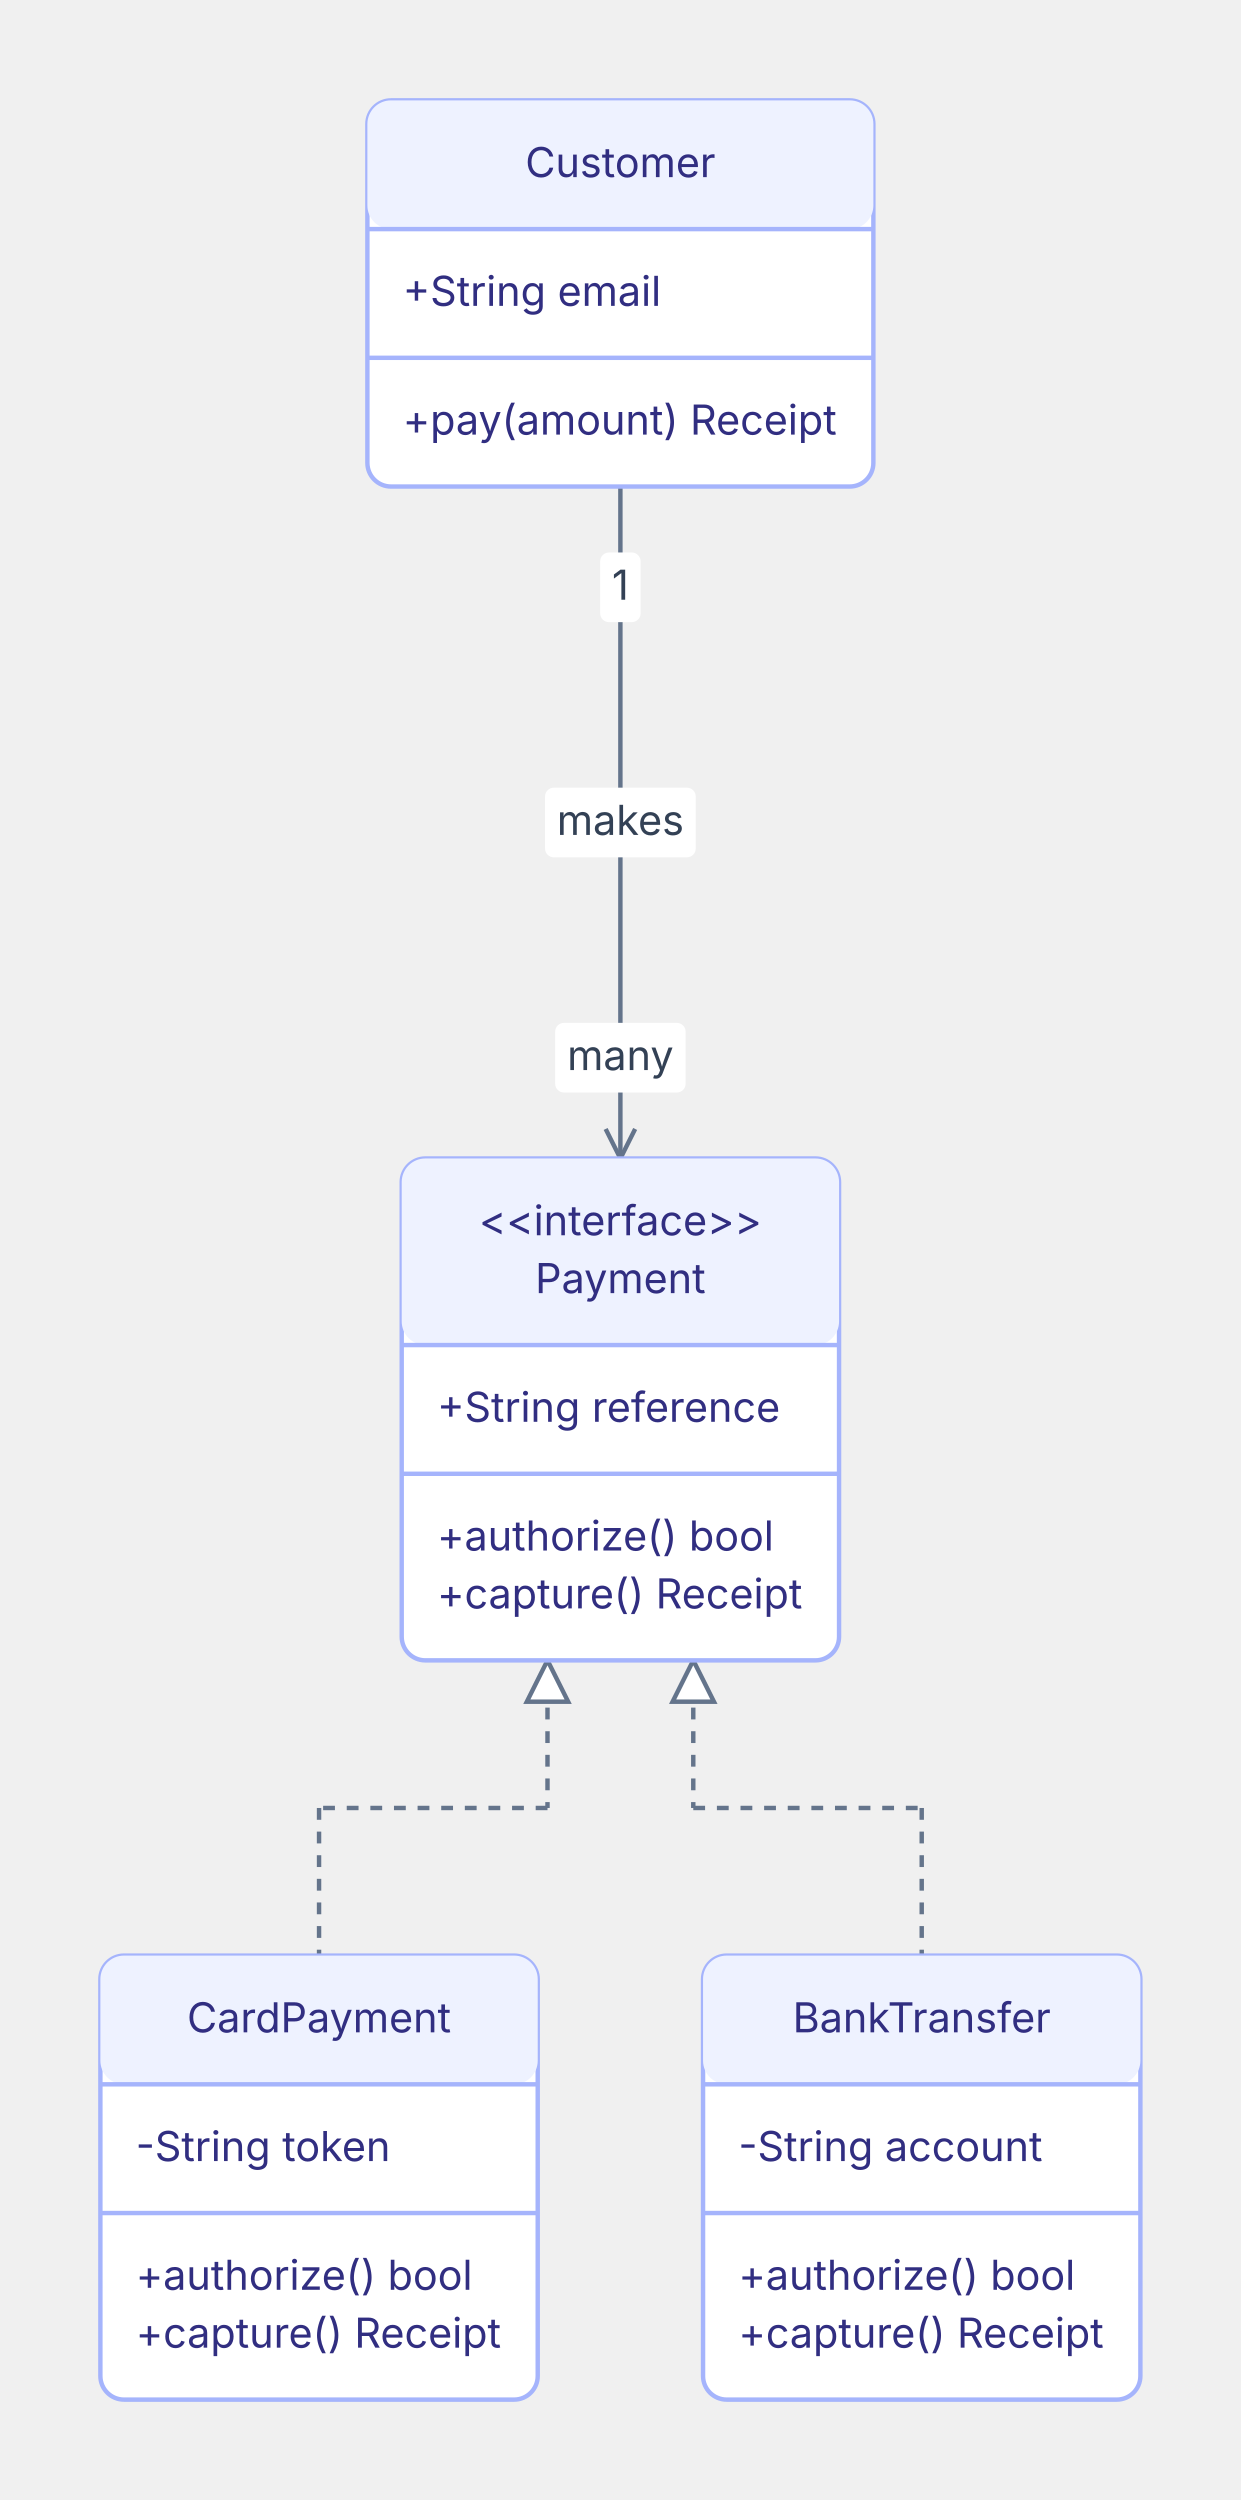
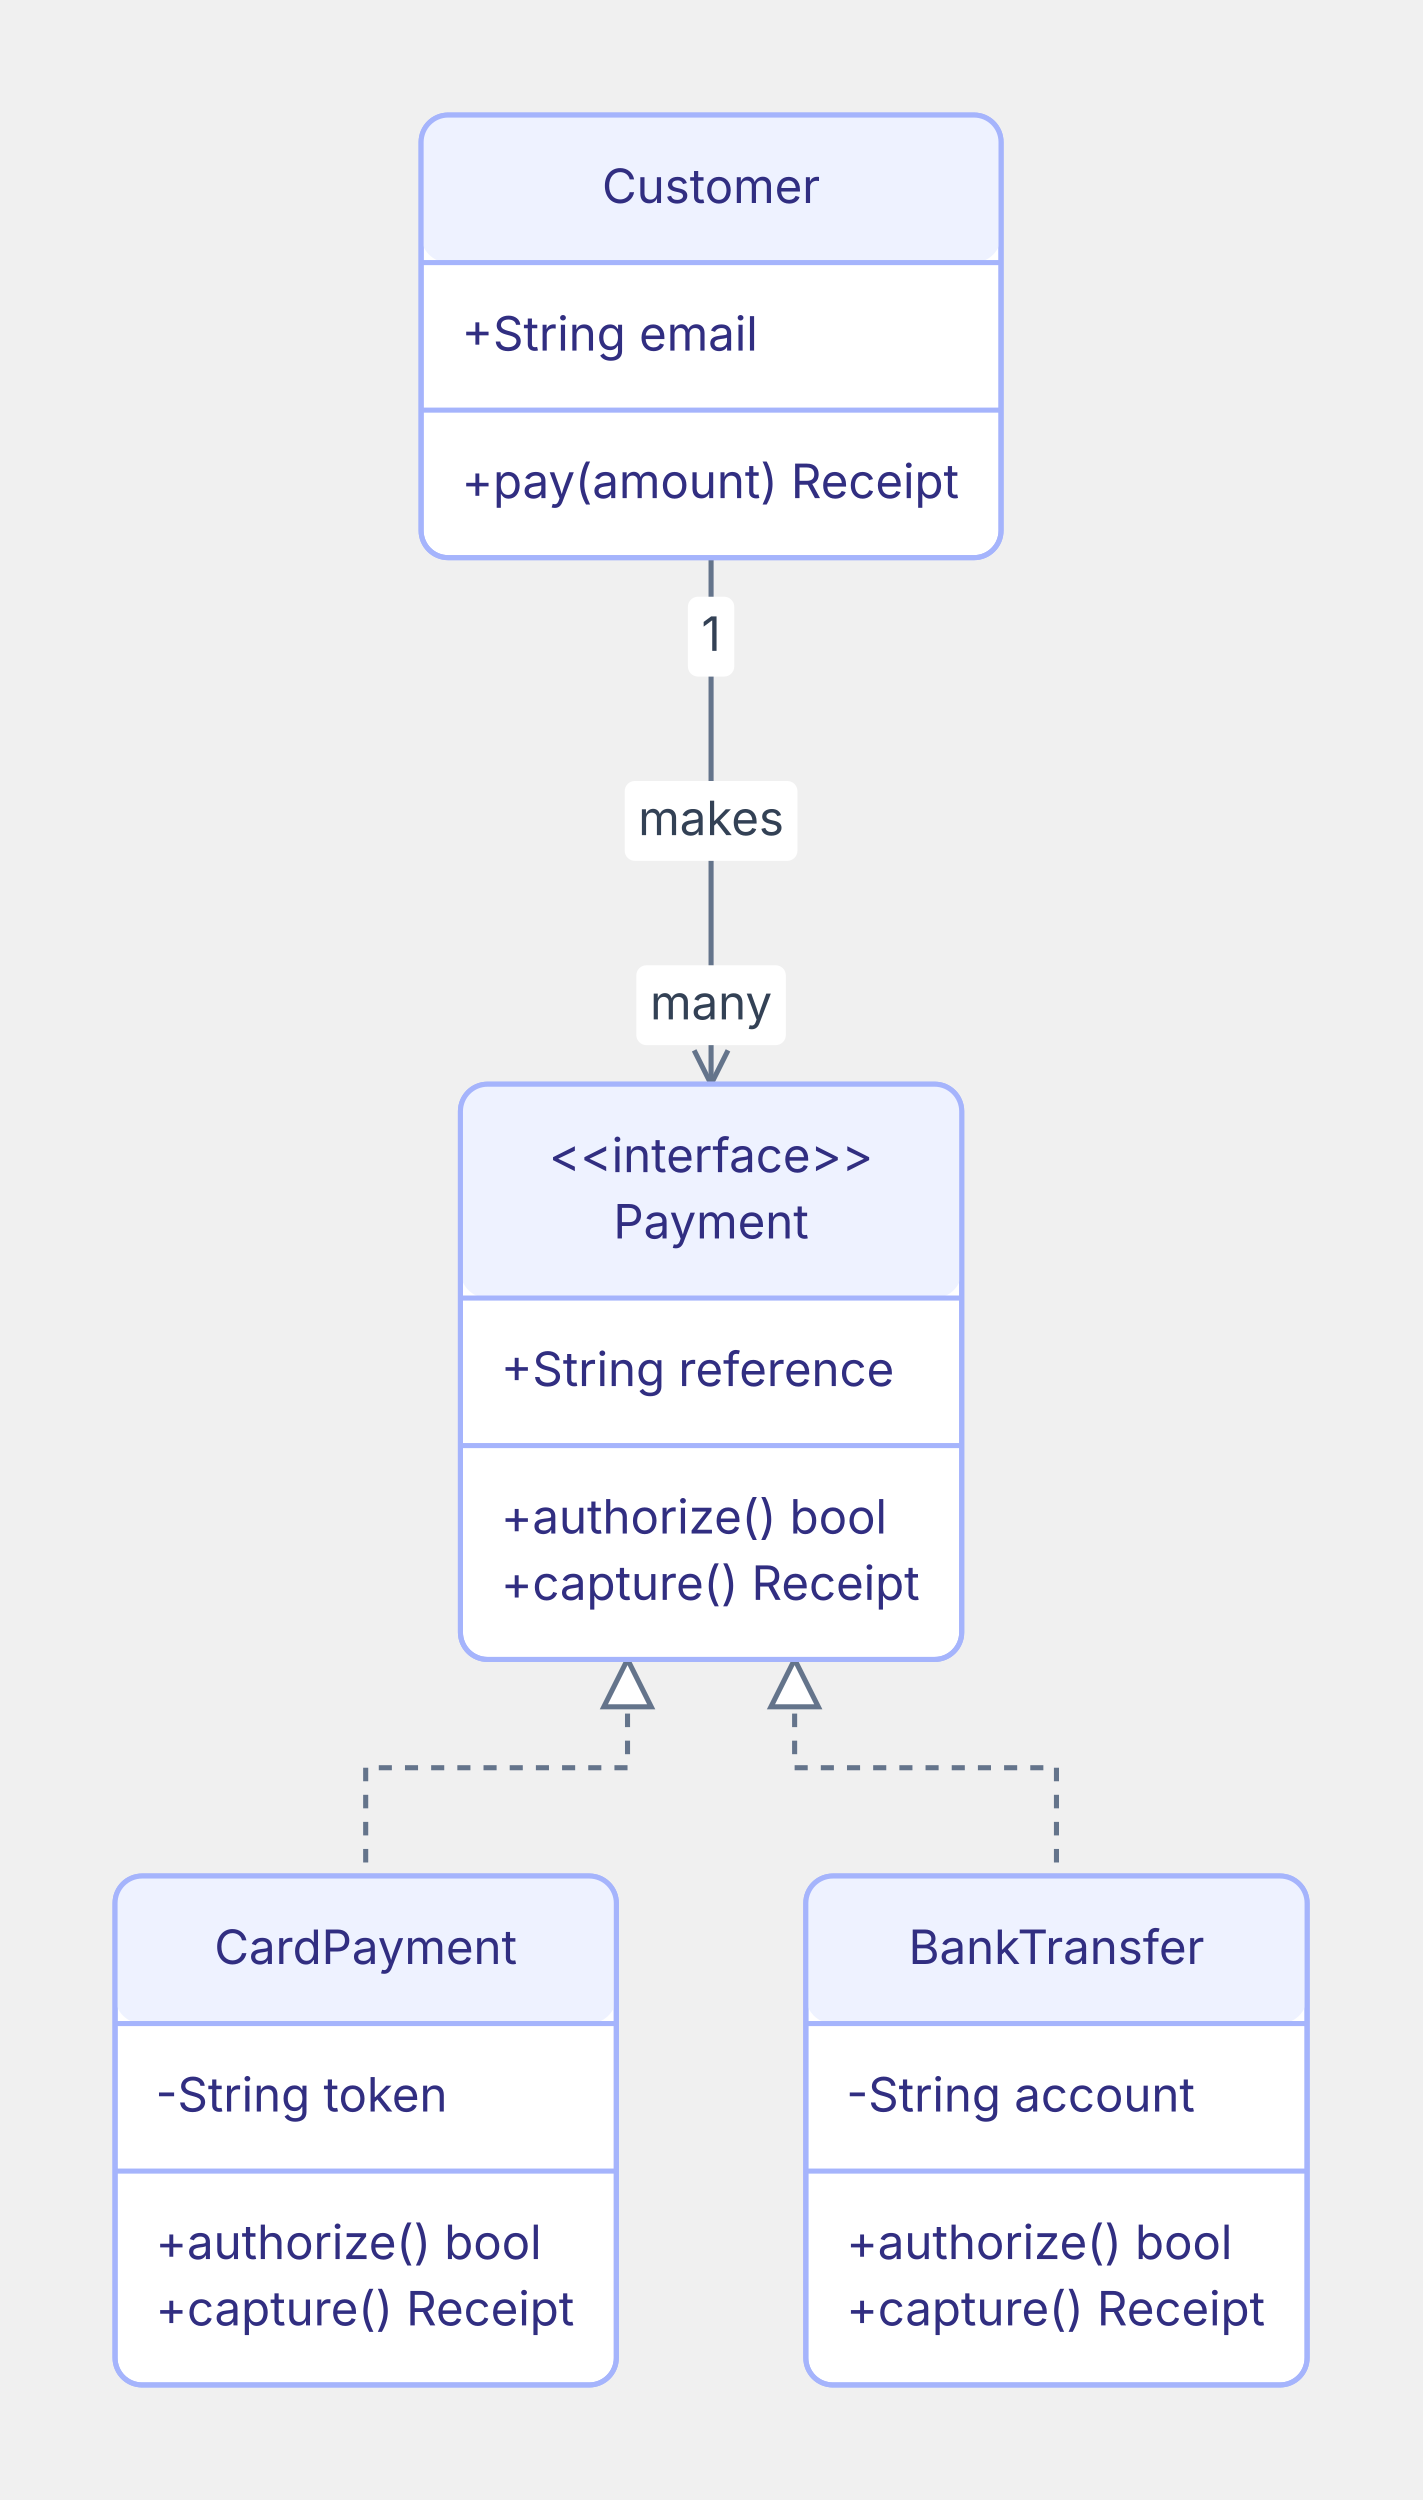
- <svg xmlns="http://www.w3.org/2000/svg" viewBox="-34 -34 420.273 846.8" width="420.273" height="846.8">
-   <path d="M151.447 528.4L151.447 532.4" fill="none" stroke="#64748b" stroke-width="1.5" />
-   <path d="M151.447 536.4L151.447 540.4" fill="none" stroke="#64748b" stroke-width="1.5" />
-   <path d="M151.447 544.4L151.447 548.4" fill="none" stroke="#64748b" stroke-width="1.5" />
-   <path d="M151.447 552.4L151.447 556.4" fill="none" stroke="#64748b" stroke-width="1.5" />
-   <path d="M151.447 560.4L151.447 564.4" fill="none" stroke="#64748b" stroke-width="1.5" />
-   <path d="M151.447 568.4L151.447 572.4" fill="none" stroke="#64748b" stroke-width="1.5" />
-   <path d="M151.447 576.4L151.447 578.4" fill="none" stroke="#64748b" stroke-width="1.5" />
-   <path d="M151.447 578.4L147.447 578.4" fill="none" stroke="#64748b" stroke-width="1.5" />
-   <path d="M143.447 578.4L139.447 578.4" fill="none" stroke="#64748b" stroke-width="1.5" />
-   <path d="M135.447 578.4L131.447 578.4" fill="none" stroke="#64748b" stroke-width="1.5" />
-   <path d="M127.447 578.4L123.447 578.4" fill="none" stroke="#64748b" stroke-width="1.5" />
-   <path d="M119.447 578.4L115.447 578.4" fill="none" stroke="#64748b" stroke-width="1.5" />
-   <path d="M111.447 578.4L107.447 578.4" fill="none" stroke="#64748b" stroke-width="1.5" />
-   <path d="M103.447 578.4L99.447 578.4" fill="none" stroke="#64748b" stroke-width="1.5" />
-   <path d="M95.447 578.4L91.447 578.4" fill="none" stroke="#64748b" stroke-width="1.5" />
-   <path d="M87.447 578.4L83.447 578.4" fill="none" stroke="#64748b" stroke-width="1.5" />
-   <path d="M79.447 578.4L75.447 578.4" fill="none" stroke="#64748b" stroke-width="1.5" />
-   <path d="M74.068 578.4L74.068 582.4" fill="none" stroke="#64748b" stroke-width="1.5" />
-   <path d="M74.068 586.4L74.068 590.4" fill="none" stroke="#64748b" stroke-width="1.5" />
-   <path d="M74.068 594.4L74.068 598.4" fill="none" stroke="#64748b" stroke-width="1.5" />
-   <path d="M74.068 602.4L74.068 606.4" fill="none" stroke="#64748b" stroke-width="1.5" />
-   <path d="M74.068 610.4L74.068 614.4" fill="none" stroke="#64748b" stroke-width="1.5" />
-   <path d="M74.068 618.4L74.068 622.4" fill="none" stroke="#64748b" stroke-width="1.5" />
-   <path d="M74.068 626.4L74.068 628.4" fill="none" stroke="#64748b" stroke-width="1.5" />
-   <path d="M151.447 528.4L158.447 542.4L144.447 542.4Z" fill="#ffffff" stroke="#64748b" stroke-width="1.5" />
-   <path d="M200.826 528.4L200.826 532.4" fill="none" stroke="#64748b" stroke-width="1.5" />
-   <path d="M200.826 536.4L200.826 540.4" fill="none" stroke="#64748b" stroke-width="1.5" />
-   <path d="M200.826 544.4L200.826 548.4" fill="none" stroke="#64748b" stroke-width="1.5" />
-   <path d="M200.826 552.4L200.826 556.4" fill="none" stroke="#64748b" stroke-width="1.5" />
-   <path d="M200.826 560.4L200.826 564.4" fill="none" stroke="#64748b" stroke-width="1.5" />
-   <path d="M200.826 568.4L200.826 572.4" fill="none" stroke="#64748b" stroke-width="1.5" />
-   <path d="M200.826 576.4L200.826 578.4" fill="none" stroke="#64748b" stroke-width="1.5" />
-   <path d="M200.826 578.4L204.826 578.4" fill="none" stroke="#64748b" stroke-width="1.5" />
-   <path d="M208.826 578.4L212.826 578.4" fill="none" stroke="#64748b" stroke-width="1.5" />
-   <path d="M216.826 578.4L220.826 578.4" fill="none" stroke="#64748b" stroke-width="1.5" />
-   <path d="M224.826 578.4L228.826 578.4" fill="none" stroke="#64748b" stroke-width="1.5" />
-   <path d="M232.826 578.4L236.826 578.4" fill="none" stroke="#64748b" stroke-width="1.5" />
-   <path d="M240.826 578.4L244.826 578.4" fill="none" stroke="#64748b" stroke-width="1.5" />
-   <path d="M248.826 578.4L252.826 578.4" fill="none" stroke="#64748b" stroke-width="1.5" />
-   <path d="M256.826 578.4L260.826 578.4" fill="none" stroke="#64748b" stroke-width="1.5" />
-   <path d="M264.826 578.4L268.826 578.4" fill="none" stroke="#64748b" stroke-width="1.5" />
-   <path d="M272.826 578.4L276.826 578.4" fill="none" stroke="#64748b" stroke-width="1.5" />
-   <path d="M278.205 578.4L278.205 582.4" fill="none" stroke="#64748b" stroke-width="1.5" />
-   <path d="M278.205 586.4L278.205 590.4" fill="none" stroke="#64748b" stroke-width="1.5" />
-   <path d="M278.205 594.4L278.205 598.4" fill="none" stroke="#64748b" stroke-width="1.5" />
-   <path d="M278.205 602.4L278.205 606.4" fill="none" stroke="#64748b" stroke-width="1.5" />
-   <path d="M278.205 610.4L278.205 614.4" fill="none" stroke="#64748b" stroke-width="1.5" />
-   <path d="M278.205 618.4L278.205 622.4" fill="none" stroke="#64748b" stroke-width="1.5" />
-   <path d="M278.205 626.4L278.205 628.4" fill="none" stroke="#64748b" stroke-width="1.5" />
-   <path d="M200.826 528.4L207.826 542.4L193.826 542.4Z" fill="#ffffff" stroke="#64748b" stroke-width="1.5" />
-   <path d="M176.137 130.8L176.137 358.4" fill="none" stroke="#64748b" stroke-width="1.5" />
-   <path d="M171.137 348.4L176.137 358.4" fill="none" stroke="#64748b" stroke-width="1.5" />
-   <path d="M176.137 358.4L181.137 348.4" fill="none" stroke="#64748b" stroke-width="1.5" />
-   <path d="M153.613 232.8L198.66 232.8C200.317 232.8 201.66 234.143 201.66 235.8L201.66 253.4C201.66 255.057 200.317 256.4 198.66 256.4L153.613 256.4C151.956 256.4 150.613 255.057 150.613 253.4L150.613 235.8C150.613 234.143 151.956 232.8 153.613 232.8Z" fill="#ffffff" />
-   <text x="176.137" y="248.8" font-family="Inter, sans-serif" font-size="14" fill="#334155" text-anchor="middle">makes</text>
-   <path d="M172.285 153.14L179.988 153.14C181.645 153.14 182.988 154.483 182.988 156.14L182.988 173.74C182.988 175.397 181.645 176.74 179.988 176.74L172.285 176.74C170.628 176.74 169.285 175.397 169.285 173.74L169.285 156.14C169.285 154.483 170.628 153.14 172.285 153.14Z" fill="#ffffff" />
-   <text x="176.137" y="169.14" font-family="Inter, sans-serif" font-size="14" fill="#334155" text-anchor="middle">1</text>
-   <path d="M157.041 312.46L195.232 312.46C196.889 312.46 198.232 313.803 198.232 315.46L198.232 333.06C198.232 334.717 196.889 336.06 195.232 336.06L157.041 336.06C155.384 336.06 154.041 334.717 154.041 333.06L154.041 315.46C154.041 313.803 155.384 312.46 157.041 312.46Z" fill="#ffffff" />
-   <text x="176.137" y="328.46" font-family="Inter, sans-serif" font-size="14" fill="#334155" text-anchor="middle">many</text>
-   <path d="M110.068 358.4L242.205 358.4C246.623 358.4 250.205 361.982 250.205 366.4L250.205 520.4C250.205 524.818 246.623 528.4 242.205 528.4L110.068 528.4C105.65 528.4 102.068 524.818 102.068 520.4L102.068 366.4C102.068 361.982 105.65 358.4 110.068 358.4Z" fill="#ffffff" stroke="#a5b4fc" stroke-width="1.5" />
-   <path d="M110.068 358.4L242.205 358.4C246.623 358.4 250.205 361.982 250.205 366.4L250.205 413.6C250.205 418.018 246.623 421.6 242.205 421.6L110.068 421.6C105.65 421.6 102.068 418.018 102.068 413.6L102.068 366.4C102.068 361.982 105.65 358.4 110.068 358.4Z" fill="#eef2ff" />
-   <text x="176.137" y="384.4" font-family="Inter, sans-serif" font-size="14" fill="#312e81" text-anchor="middle">&lt;&lt;interface&gt;&gt;</text>
-   <text x="176.137" y="404" font-family="Inter, sans-serif" font-size="14" fill="#312e81" text-anchor="middle">Payment</text>
-   <path d="M102.068 421.6L250.205 421.6" fill="none" stroke="#a5b4fc" stroke-width="1.5" />
-   <text x="114.068" y="447.6" font-family="Inter, sans-serif" font-size="14" fill="#312e81">+String reference</text>
-   <path d="M102.068 465.2L250.205 465.2" fill="none" stroke="#a5b4fc" stroke-width="1.5" />
-   <text x="114.068" y="491.2" font-family="Inter, sans-serif" font-size="14" fill="#312e81">+authorize() bool</text>
-   <text x="114.068" y="510.8" font-family="Inter, sans-serif" font-size="14" fill="#312e81">+capture() Receipt</text>
-   <path d="M8 628.4L140.137 628.4C144.555 628.4 148.137 631.982 148.137 636.4L148.137 770.8C148.137 775.218 144.555 778.8 140.137 778.8L8 778.8C3.582 778.8 0 775.218 0 770.8L0 636.4C0 631.982 3.582 628.4 8 628.4Z" fill="#ffffff" stroke="#a5b4fc" stroke-width="1.5" />
-   <path d="M8 628.4L140.137 628.4C144.555 628.4 148.137 631.982 148.137 636.4L148.137 664C148.137 668.418 144.555 672 140.137 672L8 672C3.582 672 0 668.418 0 664L0 636.4C0 631.982 3.582 628.4 8 628.4Z" fill="#eef2ff" />
-   <text x="74.068" y="654.4" font-family="Inter, sans-serif" font-size="14" fill="#312e81" text-anchor="middle">CardPayment</text>
-   <path d="M0 672L148.137 672" fill="none" stroke="#a5b4fc" stroke-width="1.5" />
-   <text x="12" y="698" font-family="Inter, sans-serif" font-size="14" fill="#312e81">-String token</text>
-   <path d="M0 715.6L148.137 715.6" fill="none" stroke="#a5b4fc" stroke-width="1.5" />
-   <text x="12" y="741.6" font-family="Inter, sans-serif" font-size="14" fill="#312e81">+authorize() bool</text>
-   <text x="12" y="761.2" font-family="Inter, sans-serif" font-size="14" fill="#312e81">+capture() Receipt</text>
-   <path d="M212.137 628.4L344.273 628.4C348.692 628.4 352.273 631.982 352.273 636.4L352.273 770.8C352.273 775.218 348.692 778.8 344.273 778.8L212.137 778.8C207.718 778.8 204.137 775.218 204.137 770.8L204.137 636.4C204.137 631.982 207.718 628.4 212.137 628.4Z" fill="#ffffff" stroke="#a5b4fc" stroke-width="1.5" />
-   <path d="M212.137 628.4L344.273 628.4C348.692 628.4 352.273 631.982 352.273 636.4L352.273 664C352.273 668.418 348.692 672 344.273 672L212.137 672C207.718 672 204.137 668.418 204.137 664L204.137 636.4C204.137 631.982 207.718 628.4 212.137 628.4Z" fill="#eef2ff" />
-   <text x="278.205" y="654.4" font-family="Inter, sans-serif" font-size="14" fill="#312e81" text-anchor="middle">BankTransfer</text>
-   <path d="M204.137 672L352.273 672" fill="none" stroke="#a5b4fc" stroke-width="1.5" />
-   <text x="216.137" y="698" font-family="Inter, sans-serif" font-size="14" fill="#312e81">-String account</text>
-   <path d="M204.137 715.6L352.273 715.6" fill="none" stroke="#a5b4fc" stroke-width="1.5" />
-   <text x="216.137" y="741.6" font-family="Inter, sans-serif" font-size="14" fill="#312e81">+authorize() bool</text>
-   <text x="216.137" y="761.2" font-family="Inter, sans-serif" font-size="14" fill="#312e81">+capture() Receipt</text>
+ <svg xmlns="http://www.w3.org/2000/svg" viewBox="-34 -34 420.273 738.8" width="420.273" height="738.8">
+   <path d="M151.447 456.4L151.447 460.4" fill="none" stroke="#64748b" stroke-width="1.5" />
+   <path d="M151.447 464.4L151.447 468.4" fill="none" stroke="#64748b" stroke-width="1.5" />
+   <path d="M151.447 472.4L151.447 476.4" fill="none" stroke="#64748b" stroke-width="1.5" />
+   <path d="M151.447 480.4L151.447 484.4" fill="none" stroke="#64748b" stroke-width="1.5" />
+   <path d="M151.447 488.4L147.578 488.4" fill="none" stroke="#64748b" stroke-width="1.5" />
+   <path d="M143.709 488.4L139.84 488.4" fill="none" stroke="#64748b" stroke-width="1.5" />
+   <path d="M135.971 488.4L132.103 488.4" fill="none" stroke="#64748b" stroke-width="1.5" />
+   <path d="M128.234 488.4L124.365 488.4" fill="none" stroke="#64748b" stroke-width="1.5" />
+   <path d="M120.496 488.4L116.627 488.4" fill="none" stroke="#64748b" stroke-width="1.5" />
+   <path d="M112.758 488.4L108.889 488.4" fill="none" stroke="#64748b" stroke-width="1.5" />
+   <path d="M105.02 488.4L101.151 488.4" fill="none" stroke="#64748b" stroke-width="1.5" />
+   <path d="M97.282 488.4L93.413 488.4" fill="none" stroke="#64748b" stroke-width="1.5" />
+   <path d="M89.544 488.4L85.675 488.4" fill="none" stroke="#64748b" stroke-width="1.5" />
+   <path d="M81.806 488.4L77.937 488.4" fill="none" stroke="#64748b" stroke-width="1.5" />
+   <path d="M74.068 488.4L74.068 492.4" fill="none" stroke="#64748b" stroke-width="1.5" />
+   <path d="M74.068 496.4L74.068 500.4" fill="none" stroke="#64748b" stroke-width="1.5" />
+   <path d="M74.068 504.4L74.068 508.4" fill="none" stroke="#64748b" stroke-width="1.5" />
+   <path d="M74.068 512.4L74.068 516.4" fill="none" stroke="#64748b" stroke-width="1.5" />
+   <path d="M151.447 456.4L158.447 470.4L144.447 470.4Z" fill="#ffffff" stroke="#64748b" stroke-width="1.5" />
+   <path d="M200.826 456.4L200.826 460.4" fill="none" stroke="#64748b" stroke-width="1.5" />
+   <path d="M200.826 464.4L200.826 468.4" fill="none" stroke="#64748b" stroke-width="1.5" />
+   <path d="M200.826 472.4L200.826 476.4" fill="none" stroke="#64748b" stroke-width="1.5" />
+   <path d="M200.826 480.4L200.826 484.4" fill="none" stroke="#64748b" stroke-width="1.5" />
+   <path d="M200.826 488.4L204.695 488.4" fill="none" stroke="#64748b" stroke-width="1.5" />
+   <path d="M208.564 488.4L212.433 488.4" fill="none" stroke="#64748b" stroke-width="1.5" />
+   <path d="M216.302 488.4L220.171 488.4" fill="none" stroke="#64748b" stroke-width="1.5" />
+   <path d="M224.04 488.4L227.909 488.4" fill="none" stroke="#64748b" stroke-width="1.5" />
+   <path d="M231.778 488.4L235.647 488.4" fill="none" stroke="#64748b" stroke-width="1.5" />
+   <path d="M239.516 488.4L243.385 488.4" fill="none" stroke="#64748b" stroke-width="1.5" />
+   <path d="M247.254 488.4L251.122 488.4" fill="none" stroke="#64748b" stroke-width="1.5" />
+   <path d="M254.991 488.4L258.86 488.4" fill="none" stroke="#64748b" stroke-width="1.5" />
+   <path d="M262.729 488.4L266.598 488.4" fill="none" stroke="#64748b" stroke-width="1.5" />
+   <path d="M270.467 488.4L274.336 488.4" fill="none" stroke="#64748b" stroke-width="1.5" />
+   <path d="M278.205 488.4L278.205 492.4" fill="none" stroke="#64748b" stroke-width="1.5" />
+   <path d="M278.205 496.4L278.205 500.4" fill="none" stroke="#64748b" stroke-width="1.5" />
+   <path d="M278.205 504.4L278.205 508.4" fill="none" stroke="#64748b" stroke-width="1.5" />
+   <path d="M278.205 512.4L278.205 516.4" fill="none" stroke="#64748b" stroke-width="1.5" />
+   <path d="M200.826 456.4L207.826 470.4L193.826 470.4Z" fill="#ffffff" stroke="#64748b" stroke-width="1.5" />
+   <path d="M176.137 130.8L176.137 286.4" fill="none" stroke="#64748b" stroke-width="1.5" />
+   <path d="M171.137 276.4L176.137 286.4" fill="none" stroke="#64748b" stroke-width="1.5" />
+   <path d="M176.137 286.4L181.137 276.4" fill="none" stroke="#64748b" stroke-width="1.5" />
+   <path d="M153.613 196.8L198.66 196.8C200.317 196.8 201.66 198.143 201.66 199.8L201.66 217.4C201.66 219.057 200.317 220.4 198.66 220.4L153.613 220.4C151.956 220.4 150.613 219.057 150.613 217.4L150.613 199.8C150.613 198.143 151.956 196.8 153.613 196.8Z" fill="#ffffff" />
+   <text x="176.137" y="212.8" font-family="Inter, sans-serif" font-size="14" fill="#334155" text-anchor="middle">makes</text>
+   <path d="M172.285 142.34L179.988 142.34C181.645 142.34 182.988 143.683 182.988 145.34L182.988 162.94C182.988 164.597 181.645 165.94 179.988 165.94L172.285 165.94C170.628 165.94 169.285 164.597 169.285 162.94L169.285 145.34C169.285 143.683 170.628 142.34 172.285 142.34Z" fill="#ffffff" />
+   <text x="176.137" y="158.34" font-family="Inter, sans-serif" font-size="14" fill="#334155" text-anchor="middle">1</text>
+   <path d="M157.041 251.26L195.232 251.26C196.889 251.26 198.232 252.603 198.232 254.26L198.232 271.86C198.232 273.517 196.889 274.86 195.232 274.86L157.041 274.86C155.384 274.86 154.041 273.517 154.041 271.86L154.041 254.26C154.041 252.603 155.384 251.26 157.041 251.26Z" fill="#ffffff" />
+   <text x="176.137" y="267.26" font-family="Inter, sans-serif" font-size="14" fill="#334155" text-anchor="middle">many</text>
+   <path d="M110.068 286.4L242.205 286.4C246.623 286.4 250.205 289.982 250.205 294.4L250.205 448.4C250.205 452.818 246.623 456.4 242.205 456.4L110.068 456.4C105.65 456.4 102.068 452.818 102.068 448.4L102.068 294.4C102.068 289.982 105.65 286.4 110.068 286.4Z" fill="#ffffff" stroke="#a5b4fc" stroke-width="1.5" />
+   <path d="M110.068 286.4L242.205 286.4C246.623 286.4 250.205 289.982 250.205 294.4L250.205 341.6C250.205 346.018 246.623 349.6 242.205 349.6L110.068 349.6C105.65 349.6 102.068 346.018 102.068 341.6L102.068 294.4C102.068 289.982 105.65 286.4 110.068 286.4Z" fill="#eef2ff" />
+   <text x="176.137" y="312.4" font-family="Inter, sans-serif" font-size="14" fill="#312e81" text-anchor="middle">&lt;&lt;interface&gt;&gt;</text>
+   <text x="176.137" y="332" font-family="Inter, sans-serif" font-size="14" fill="#312e81" text-anchor="middle">Payment</text>
+   <path d="M102.068 349.6L250.205 349.6" fill="none" stroke="#a5b4fc" stroke-width="1.5" />
+   <text x="114.068" y="375.6" font-family="Inter, sans-serif" font-size="14" fill="#312e81">+String reference</text>
+   <path d="M102.068 393.2L250.205 393.2" fill="none" stroke="#a5b4fc" stroke-width="1.5" />
+   <text x="114.068" y="419.2" font-family="Inter, sans-serif" font-size="14" fill="#312e81">+authorize() bool</text>
+   <text x="114.068" y="438.8" font-family="Inter, sans-serif" font-size="14" fill="#312e81">+capture() Receipt</text>
+   <path d="M110.068 286.4L242.205 286.4C246.623 286.4 250.205 289.982 250.205 294.4L250.205 448.4C250.205 452.818 246.623 456.4 242.205 456.4L110.068 456.4C105.65 456.4 102.068 452.818 102.068 448.4L102.068 294.4C102.068 289.982 105.65 286.4 110.068 286.4Z" fill="none" stroke="#a5b4fc" stroke-width="1.5" />
+   <path d="M8 520.4L140.137 520.4C144.555 520.4 148.137 523.982 148.137 528.4L148.137 662.8C148.137 667.218 144.555 670.8 140.137 670.8L8 670.8C3.582 670.8 0 667.218 0 662.8L0 528.4C0 523.982 3.582 520.4 8 520.4Z" fill="#ffffff" stroke="#a5b4fc" stroke-width="1.5" />
+   <path d="M8 520.4L140.137 520.4C144.555 520.4 148.137 523.982 148.137 528.4L148.137 556C148.137 560.418 144.555 564 140.137 564L8 564C3.582 564 0 560.418 0 556L0 528.4C0 523.982 3.582 520.4 8 520.4Z" fill="#eef2ff" />
+   <text x="74.068" y="546.4" font-family="Inter, sans-serif" font-size="14" fill="#312e81" text-anchor="middle">CardPayment</text>
+   <path d="M0 564L148.137 564" fill="none" stroke="#a5b4fc" stroke-width="1.5" />
+   <text x="12" y="590" font-family="Inter, sans-serif" font-size="14" fill="#312e81">-String token</text>
+   <path d="M0 607.6L148.137 607.6" fill="none" stroke="#a5b4fc" stroke-width="1.5" />
+   <text x="12" y="633.6" font-family="Inter, sans-serif" font-size="14" fill="#312e81">+authorize() bool</text>
+   <text x="12" y="653.2" font-family="Inter, sans-serif" font-size="14" fill="#312e81">+capture() Receipt</text>
+   <path d="M8 520.4L140.137 520.4C144.555 520.4 148.137 523.982 148.137 528.4L148.137 662.8C148.137 667.218 144.555 670.8 140.137 670.8L8 670.8C3.582 670.8 0 667.218 0 662.8L0 528.4C0 523.982 3.582 520.4 8 520.4Z" fill="none" stroke="#a5b4fc" stroke-width="1.5" />
+   <path d="M212.137 520.4L344.273 520.4C348.692 520.4 352.273 523.982 352.273 528.4L352.273 662.8C352.273 667.218 348.692 670.8 344.273 670.8L212.137 670.8C207.718 670.8 204.137 667.218 204.137 662.8L204.137 528.4C204.137 523.982 207.718 520.4 212.137 520.4Z" fill="#ffffff" stroke="#a5b4fc" stroke-width="1.5" />
+   <path d="M212.137 520.4L344.273 520.4C348.692 520.4 352.273 523.982 352.273 528.4L352.273 556C352.273 560.418 348.692 564 344.273 564L212.137 564C207.718 564 204.137 560.418 204.137 556L204.137 528.4C204.137 523.982 207.718 520.4 212.137 520.4Z" fill="#eef2ff" />
+   <text x="278.205" y="546.4" font-family="Inter, sans-serif" font-size="14" fill="#312e81" text-anchor="middle">BankTransfer</text>
+   <path d="M204.137 564L352.273 564" fill="none" stroke="#a5b4fc" stroke-width="1.5" />
+   <text x="216.137" y="590" font-family="Inter, sans-serif" font-size="14" fill="#312e81">-String account</text>
+   <path d="M204.137 607.6L352.273 607.6" fill="none" stroke="#a5b4fc" stroke-width="1.5" />
+   <text x="216.137" y="633.6" font-family="Inter, sans-serif" font-size="14" fill="#312e81">+authorize() bool</text>
+   <text x="216.137" y="653.2" font-family="Inter, sans-serif" font-size="14" fill="#312e81">+capture() Receipt</text>
+   <path d="M212.137 520.4L344.273 520.4C348.692 520.4 352.273 523.982 352.273 528.4L352.273 662.8C352.273 667.218 348.692 670.8 344.273 670.8L212.137 670.8C207.718 670.8 204.137 667.218 204.137 662.8L204.137 528.4C204.137 523.982 207.718 520.4 212.137 520.4Z" fill="none" stroke="#a5b4fc" stroke-width="1.5" />
  <path d="M98.443 0L253.83 0C258.248 0 261.83 3.582 261.83 8L261.83 122.8C261.83 127.218 258.248 130.8 253.83 130.8L98.443 130.8C94.025 130.8 90.443 127.218 90.443 122.8L90.443 8C90.443 3.582 94.025 0 98.443 0Z" fill="#ffffff" stroke="#a5b4fc" stroke-width="1.5" />
  <path d="M98.443 0L253.83 0C258.248 0 261.83 3.582 261.83 8L261.83 35.6C261.83 40.018 258.248 43.6 253.83 43.6L98.443 43.6C94.025 43.6 90.443 40.018 90.443 35.6L90.443 8C90.443 3.582 94.025 0 98.443 0Z" fill="#eef2ff" />
  <text x="176.137" y="26" font-family="Inter, sans-serif" font-size="14" fill="#312e81" text-anchor="middle">Customer</text>
  <path d="M90.443 43.6L261.83 43.6" fill="none" stroke="#a5b4fc" stroke-width="1.5" />
  <text x="102.443" y="69.6" font-family="Inter, sans-serif" font-size="14" fill="#312e81">+String email</text>
  <path d="M90.443 87.2L261.83 87.2" fill="none" stroke="#a5b4fc" stroke-width="1.5" />
  <text x="102.443" y="113.2" font-family="Inter, sans-serif" font-size="14" fill="#312e81">+pay(amount) Receipt</text>
+   <path d="M98.443 0L253.83 0C258.248 0 261.83 3.582 261.83 8L261.83 122.8C261.83 127.218 258.248 130.8 253.83 130.8L98.443 130.8C94.025 130.8 90.443 127.218 90.443 122.8L90.443 8C90.443 3.582 94.025 0 98.443 0Z" fill="none" stroke="#a5b4fc" stroke-width="1.5" />
</svg>
